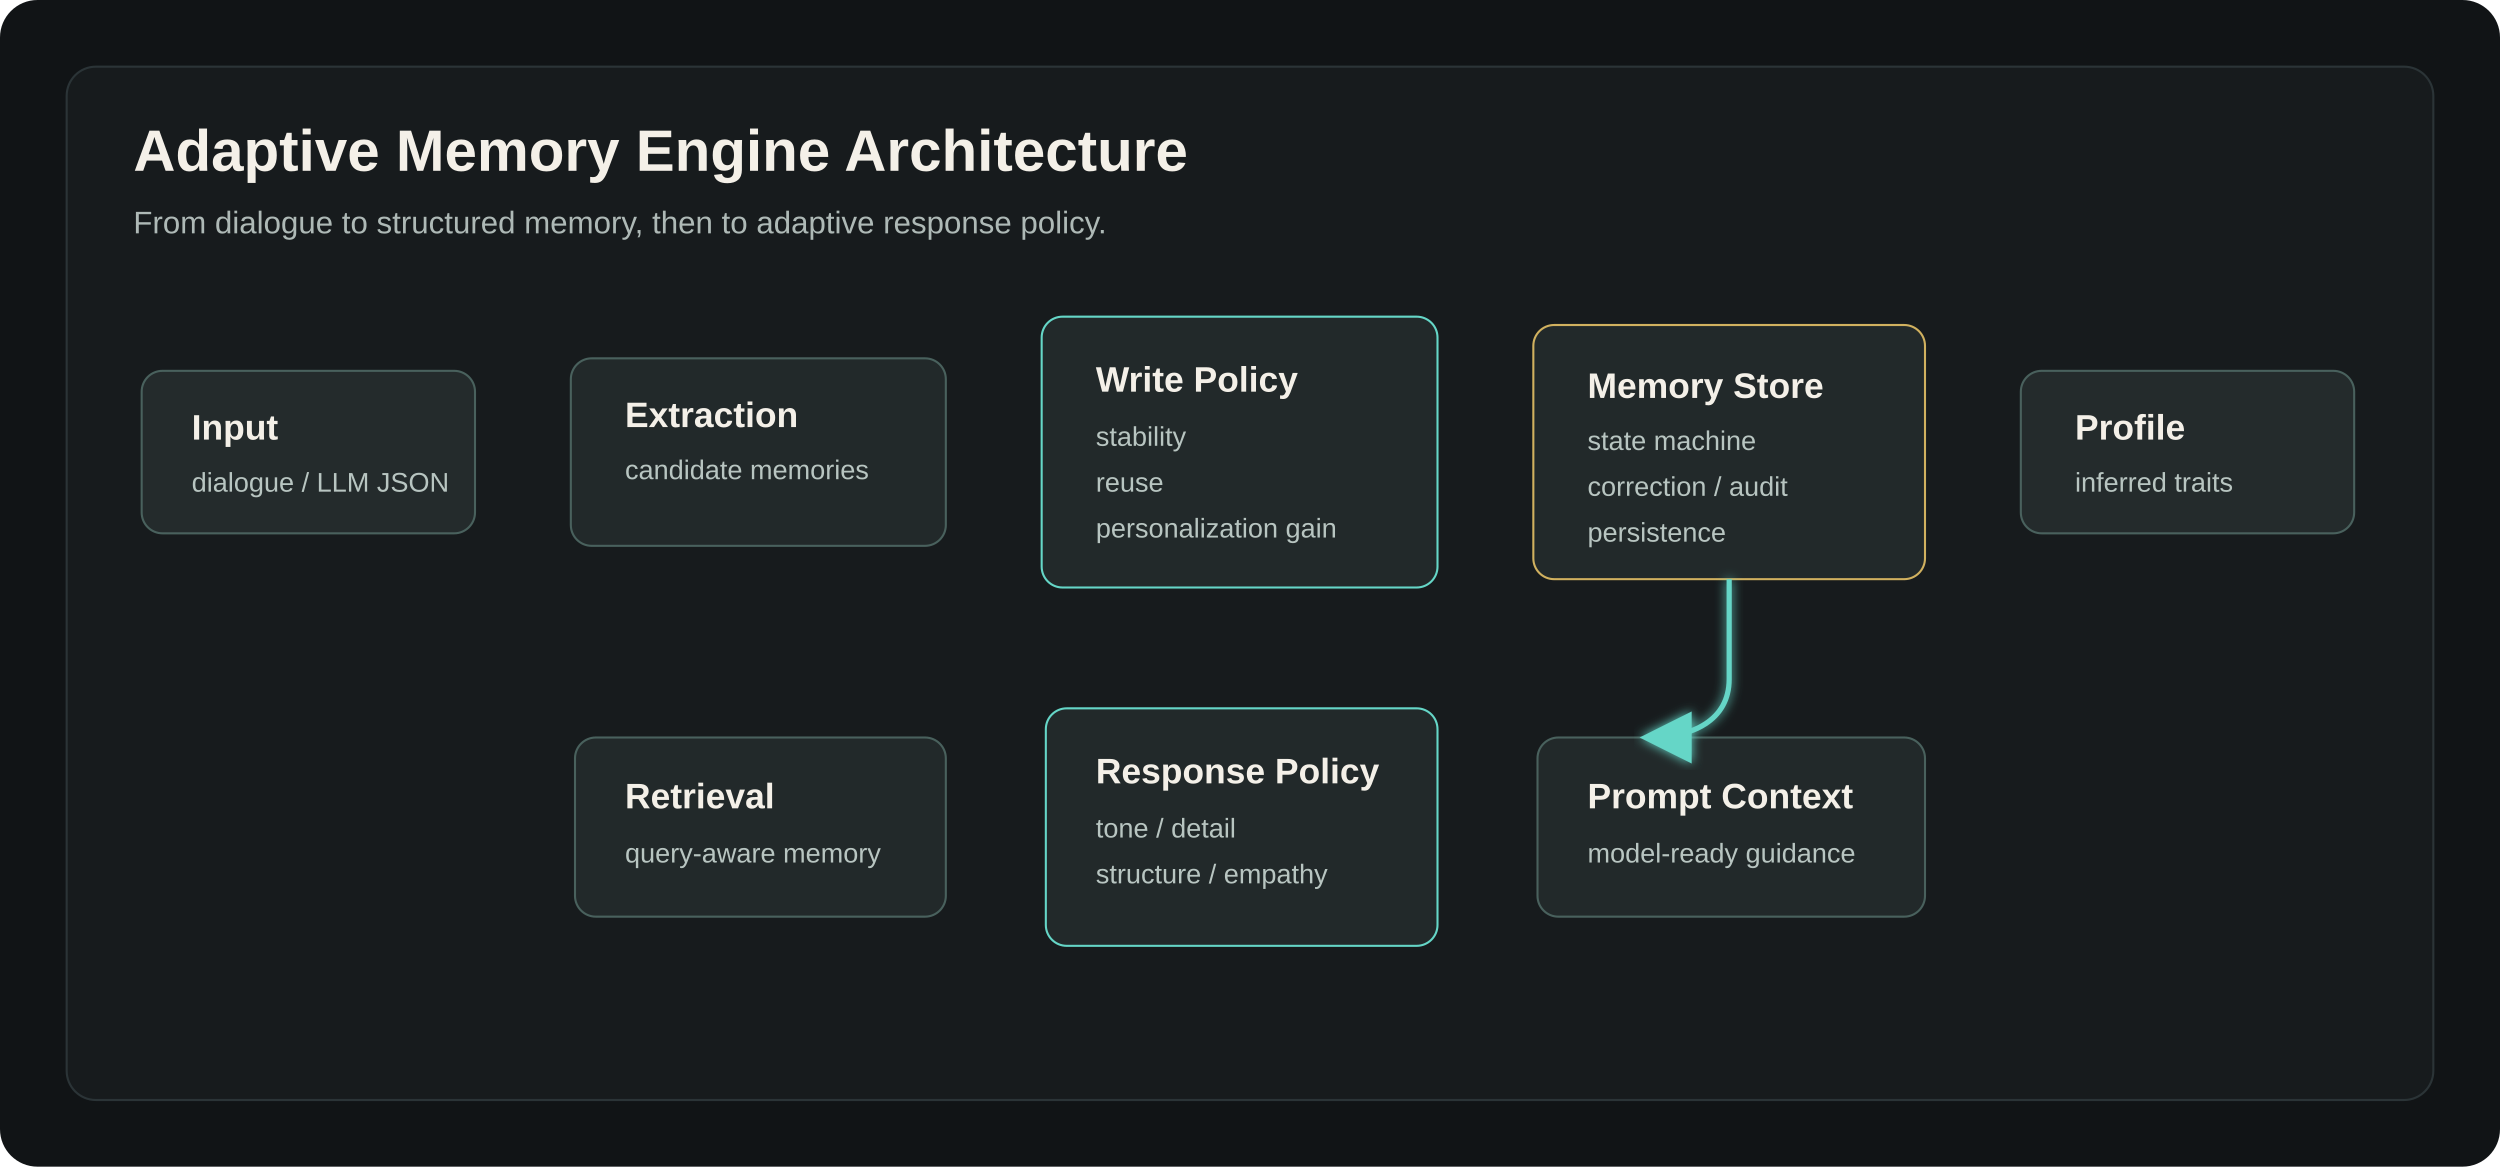
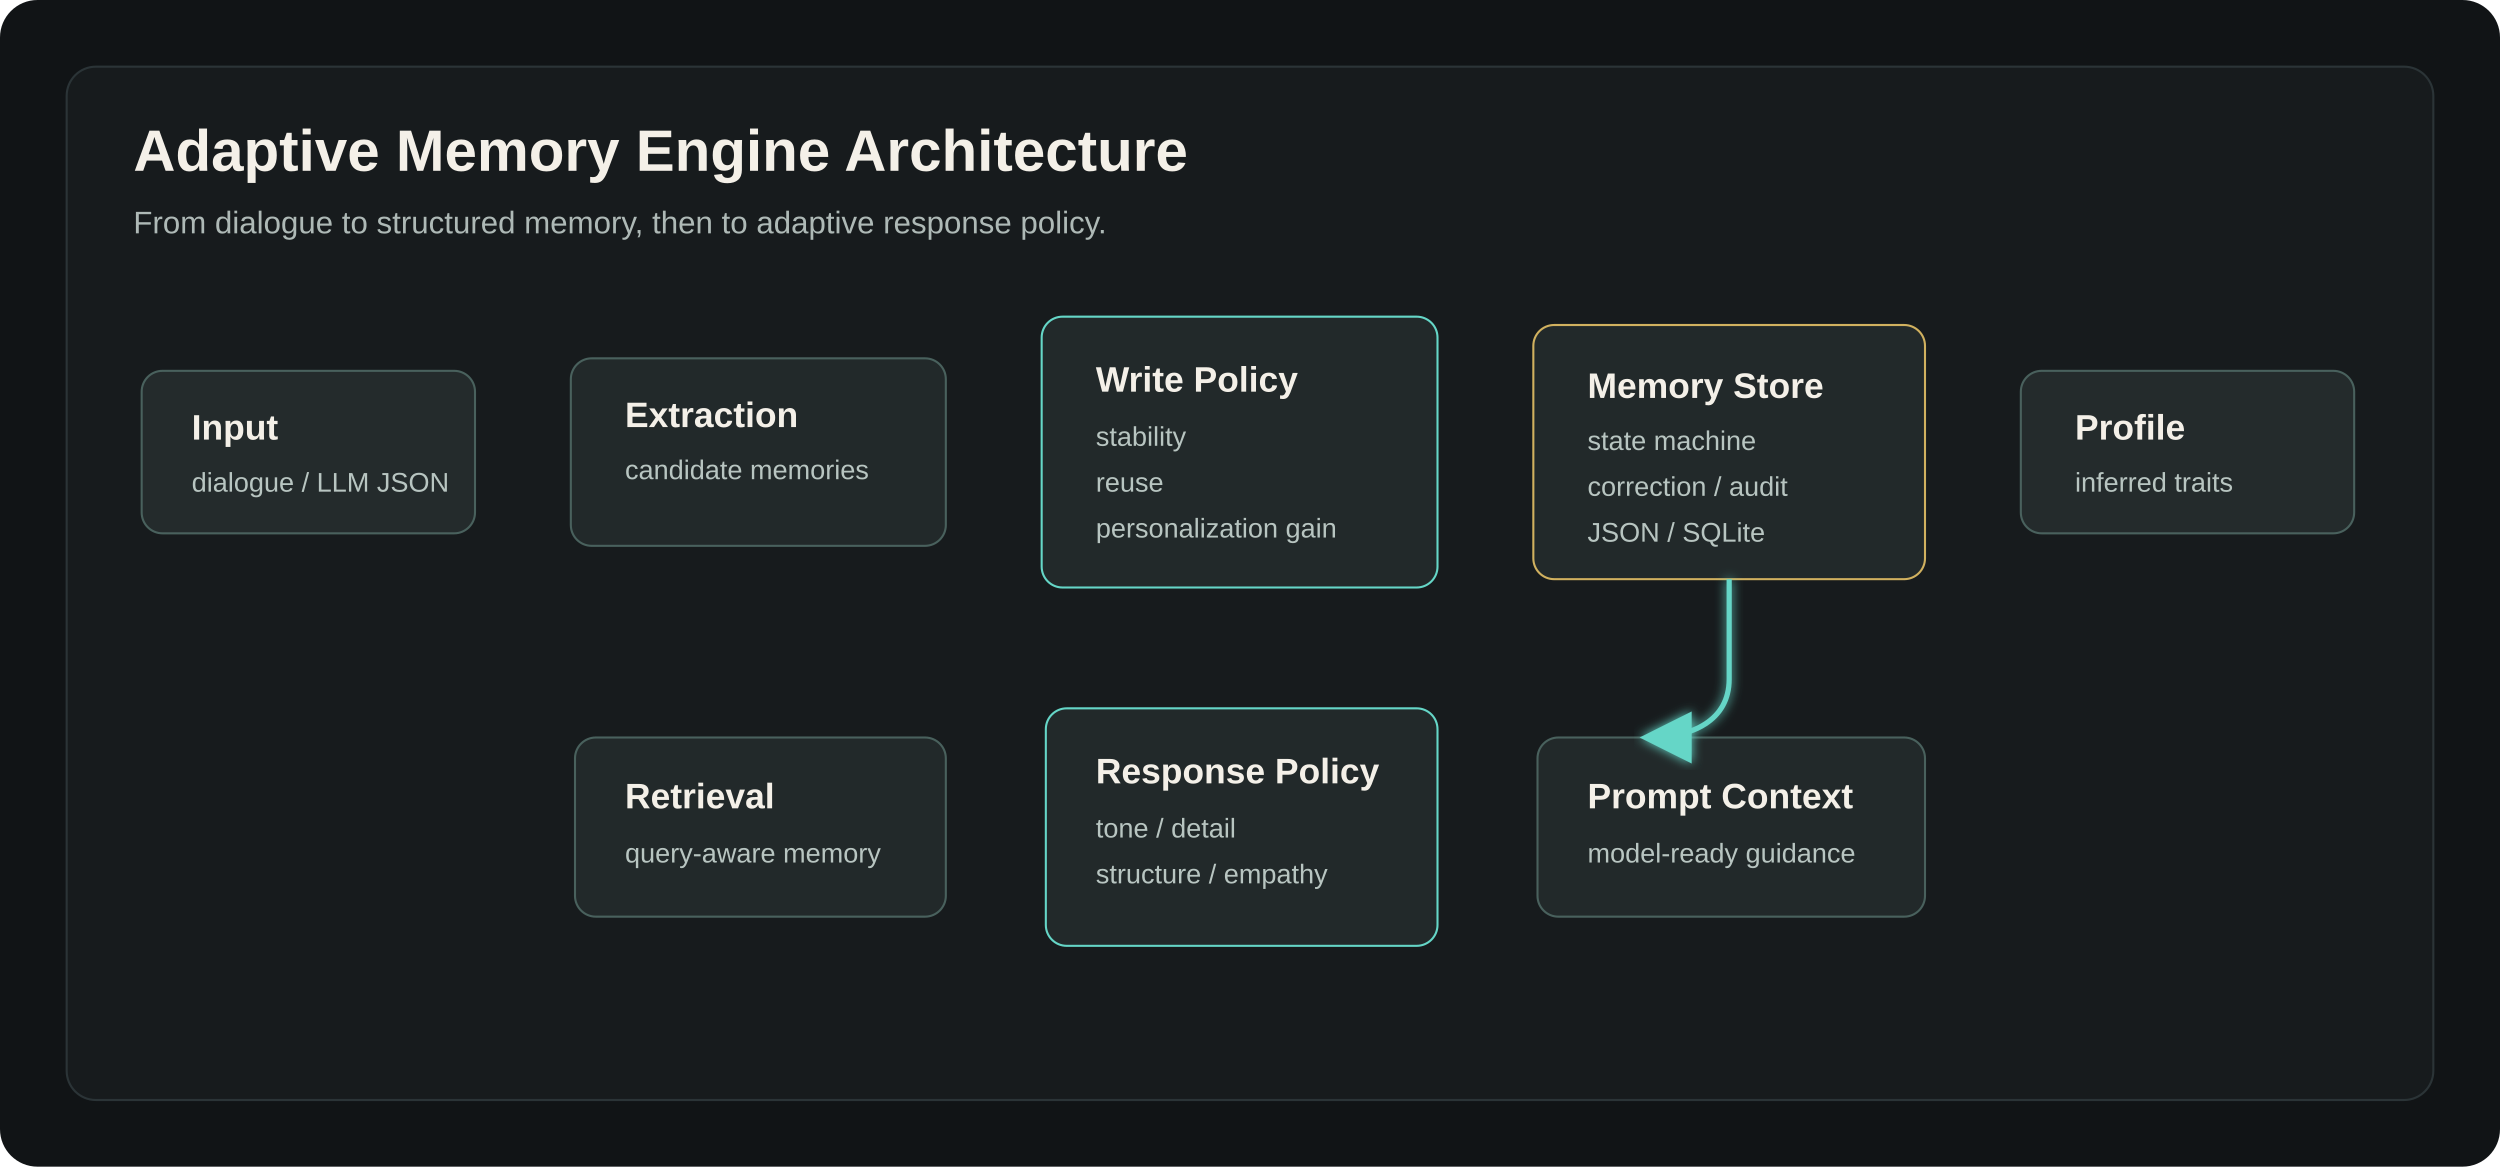
<svg xmlns="http://www.w3.org/2000/svg" width="1200" height="560" viewBox="0 0 1200 560" fill="none" role="img" aria-label="Adaptive Memory Engine architecture">
  <rect width="1200" height="560" rx="18" fill="#111416" />
  <rect x="32" y="32" width="1136" height="496" rx="14" fill="#171b1d" stroke="#2b3437" />
  <text x="64" y="82" fill="#f4f0e8" font-family="Arial, sans-serif" font-size="28" font-weight="700">Adaptive Memory Engine Architecture</text>
  <text x="64" y="112" fill="#aeb9b6" font-family="Arial, sans-serif" font-size="15">From dialogue to structured memory, then to adaptive response policy.</text>
  <defs>
    <marker id="arrow" markerWidth="10" markerHeight="10" refX="8" refY="5" orient="auto">
      <path d="M0,0 L10,5 L0,10 Z" fill="#65d6c7" />
    </marker>
    <filter id="glow" x="-20%" y="-20%" width="140%" height="140%">
      <feGaussianBlur stdDeviation="2.5" result="blur" />
      <feMerge>
        <feMergeNode in="blur" />
        <feMergeNode in="SourceGraphic" />
      </feMerge>
    </filter>
  </defs>
  <g font-family="Arial, sans-serif">
    <rect x="68" y="178" width="160" height="78" rx="10" fill="#242b2c" stroke="#49615d" />
    <text x="92" y="211" fill="#f4f0e8" font-size="17" font-weight="700">Input</text>
    <text x="92" y="236" fill="#b8c5c1" font-size="13">dialogue / LLM JSON</text>
    <rect x="274" y="172" width="180" height="90" rx="10" fill="#22292a" stroke="#49615d" />
    <text x="300" y="205" fill="#f4f0e8" font-size="17" font-weight="700">Extraction</text>
    <text x="300" y="230" fill="#b8c5c1" font-size="13">candidate memories</text>
    <rect x="500" y="152" width="190" height="130" rx="10" fill="#22292a" stroke="#65d6c7" />
    <text x="526" y="188" fill="#f4f0e8" font-size="17" font-weight="700">Write Policy</text>
    <text x="526" y="214" fill="#b8c5c1" font-size="13">stability</text>
    <text x="526" y="236" fill="#b8c5c1" font-size="13">reuse</text>
    <text x="526" y="258" fill="#b8c5c1" font-size="13">personalization gain</text>
    <rect x="736" y="156" width="188" height="122" rx="10" fill="#22292a" stroke="#d1b15f" />
    <text x="762" y="191" fill="#f4f0e8" font-size="17" font-weight="700">Memory Store</text>
    <text x="762" y="216" fill="#b8c5c1" font-size="13">state machine</text>
    <text x="762" y="238" fill="#b8c5c1" font-size="13">correction / audit</text>
-     <text x="762" y="260" fill="#b8c5c1" font-size="13">persistence</text>
+     <text x="762" y="260" fill="#b8c5c1" font-size="13">JSON / SQLite</text>
    <rect x="970" y="178" width="160" height="78" rx="10" fill="#242b2c" stroke="#49615d" />
    <text x="996" y="211" fill="#f4f0e8" font-size="17" font-weight="700">Profile</text>
    <text x="996" y="236" fill="#b8c5c1" font-size="13">inferred traits</text>
    <rect x="276" y="354" width="178" height="86" rx="10" fill="#22292a" stroke="#49615d" />
    <text x="300" y="388" fill="#f4f0e8" font-size="17" font-weight="700">Retrieval</text>
    <text x="300" y="414" fill="#b8c5c1" font-size="13">query-aware memory</text>
    <rect x="502" y="340" width="188" height="114" rx="10" fill="#22292a" stroke="#65d6c7" />
    <text x="526" y="376" fill="#f4f0e8" font-size="17" font-weight="700">Response Policy</text>
    <text x="526" y="402" fill="#b8c5c1" font-size="13">tone / detail</text>
    <text x="526" y="424" fill="#b8c5c1" font-size="13">structure / empathy</text>
    <rect x="738" y="354" width="186" height="86" rx="10" fill="#22292a" stroke="#49615d" />
    <text x="762" y="388" fill="#f4f0e8" font-size="17" font-weight="700">Prompt Context</text>
    <text x="762" y="414" fill="#b8c5c1" font-size="13">model-ready guidance</text>
    <path d="M228 217 H274" stroke="#65d6c7" stroke-width="2.5" marker-end="url(#arrow)" filter="url(#glow)" />
    <path d="M454 217 H500" stroke="#65d6c7" stroke-width="2.5" marker-end="url(#arrow)" filter="url(#glow)" />
    <path d="M690 217 H736" stroke="#65d6c7" stroke-width="2.5" marker-end="url(#arrow)" filter="url(#glow)" />
    <path d="M924 217 H970" stroke="#65d6c7" stroke-width="2.5" marker-end="url(#arrow)" filter="url(#glow)" />
    <path d="M830 278 V326 C830 346 812 354 792 354" stroke="#65d6c7" stroke-width="2.5" marker-end="url(#arrow)" filter="url(#glow)" />
    <path d="M736 397 H690" stroke="#65d6c7" stroke-width="2.5" marker-end="url(#arrow)" filter="url(#glow)" />
    <path d="M502 397 H454" stroke="#65d6c7" stroke-width="2.5" marker-end="url(#arrow)" filter="url(#glow)" />
  </g>
</svg>
